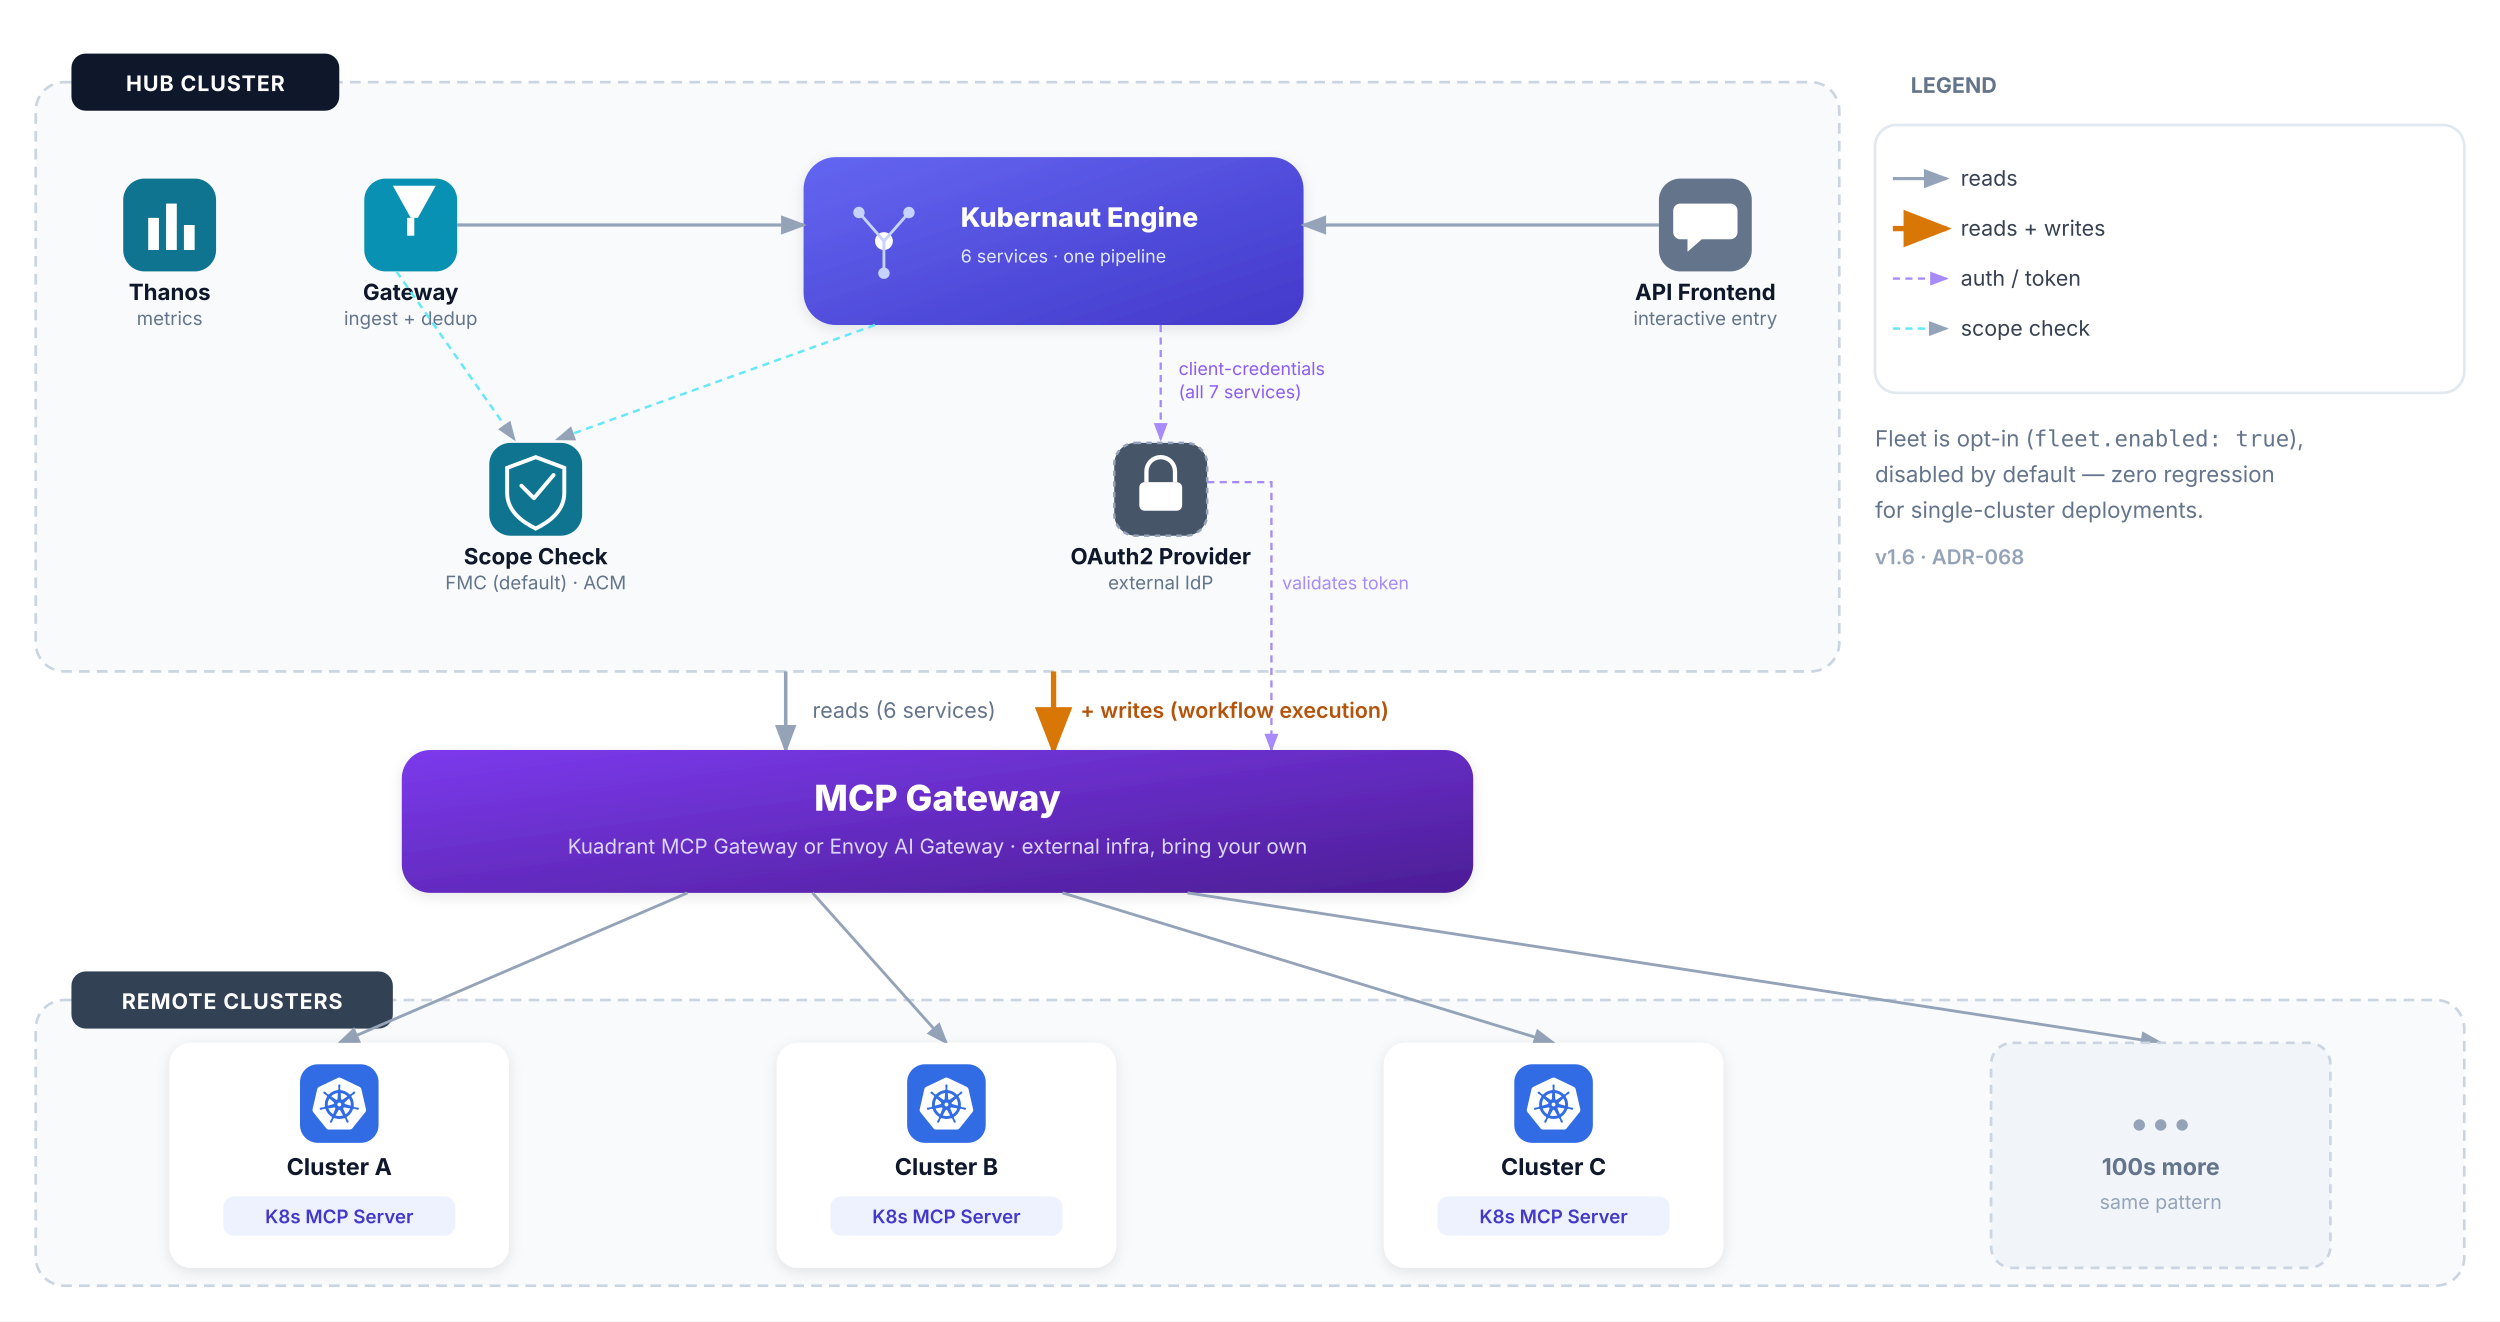
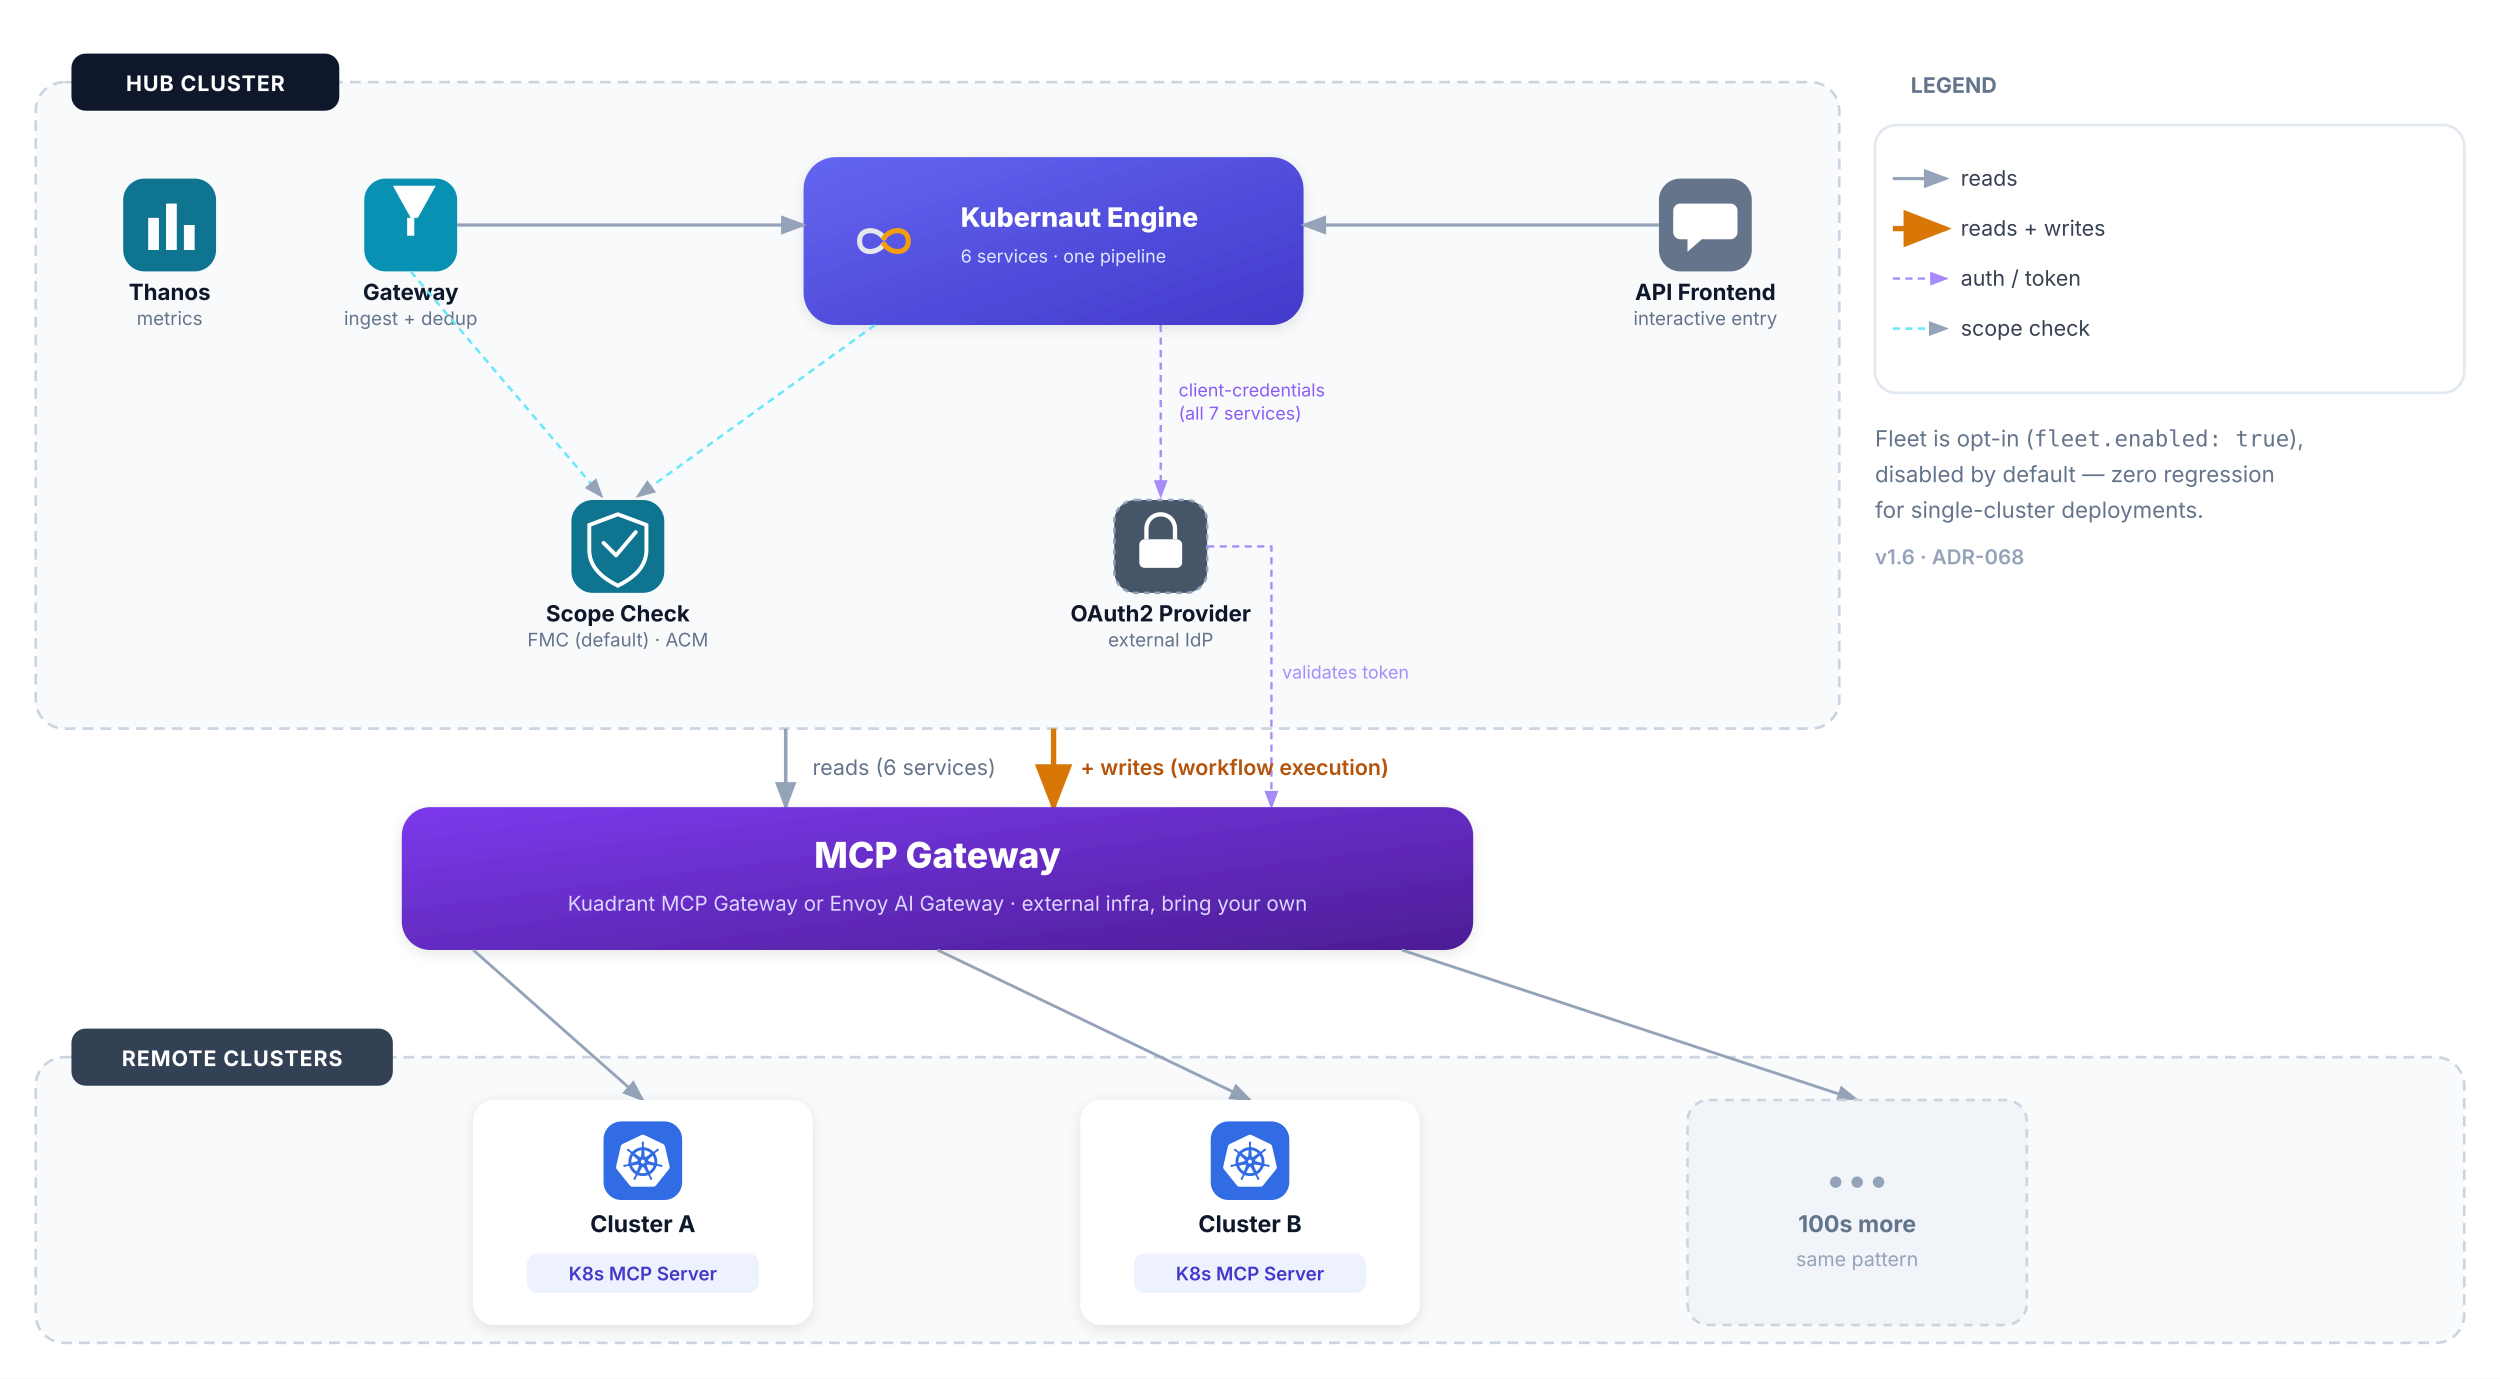
- <svg xmlns="http://www.w3.org/2000/svg" viewBox="0 0 1400 740" font-family="Inter, -apple-system, BlinkMacSystemFont, 'Segoe UI', sans-serif">
+ <svg xmlns="http://www.w3.org/2000/svg" viewBox="0 0 1400 772" font-family="Inter, -apple-system, BlinkMacSystemFont, 'Segoe UI', sans-serif">
  <defs>
    <filter id="sh" x="-4%" y="-6%" width="108%" height="118%">
      <feDropShadow dx="0" dy="2" stdDeviation="4" flood-color="#000" flood-opacity="0.10" />
    </filter>
    <marker id="ar" markerWidth="8" markerHeight="6" refX="7" refY="3" orient="auto">
      <polygon points="0,0 8,3 0,6" fill="#94A3B8" />
    </marker>
    <marker id="arw" markerWidth="9" markerHeight="7" refX="8" refY="3.5" orient="auto">
      <polygon points="0,0 9,3.5 0,7" fill="#D97706" />
    </marker>
    <marker id="ard" markerWidth="8" markerHeight="6" refX="7" refY="3" orient="auto">
      <polygon points="0,0 8,3 0,6" fill="#A78BFA" />
    </marker>
    <linearGradient id="gwGrad" x1="0" y1="0" x2="1" y2="1">
      <stop offset="0" stop-color="#7C3AED" />
      <stop offset="1" stop-color="#4C1D95" />
    </linearGradient>
    <linearGradient id="engineGrad" x1="0" y1="0" x2="1" y2="1">
      <stop offset="0" stop-color="#6366F1" />
      <stop offset="1" stop-color="#4338CA" />
    </linearGradient>
    <symbol id="k8sLogo" viewBox="0 0 24 24">
      <path fill="white" d="M10.204 14.35l.007.01-.999 2.413a5.171 5.171 0 0 1-2.075-2.597l2.578-.437.004.005a.44.44 0 0 1 .484.606zm-.833-2.129a.44.44 0 0 0 .173-.756l.002-.011L7.585 9.7a5.143 5.143 0 0 0-.73 3.255l2.514-.725.002-.009zm1.145-1.98a.44.44 0 0 0 .699-.337l.01-.005.15-2.62a5.144 5.144 0 0 0-3.01 1.442l2.147 1.523.004-.002zm.76 2.75l.723.349.722-.347.18-.78-.5-.623h-.804l-.5.623.179.779zm1.5-3.095a.44.44 0 0 0 .7.336l.008.003 2.134-1.513a5.188 5.188 0 0 0-2.992-1.442l.148 2.615.002.001zm10.876 5.97l-5.773 7.181a1.6 1.6 0 0 1-1.248.594l-9.261.003a1.6 1.6 0 0 1-1.247-.596l-5.776-7.18a1.583 1.583 0 0 1-.307-1.34L2.1 5.573c.108-.47.425-.864.863-1.073L11.305.513a1.606 1.606 0 0 1 1.385 0l8.345 3.985c.438.209.755.604.863 1.073l2.062 8.955c.108.47-.005.963-.308 1.34zm-3.289-2.057c-.042-.01-.103-.026-.145-.034-.174-.033-.315-.025-.479-.038-.35-.037-.638-.067-.895-.148-.105-.04-.18-.165-.216-.216l-.201-.059a6.45 6.45 0 0 0-.105-2.332 6.465 6.465 0 0 0-.936-2.163c.052-.047.15-.133.177-.159.008-.09.001-.183.094-.282.197-.185.444-.338.743-.522.142-.084.273-.137.415-.242.032-.024.076-.062.11-.089.24-.191.295-.52.123-.736-.172-.216-.506-.236-.745-.045-.034.027-.08.062-.111.088-.134.116-.217.23-.33.35-.246.25-.45.458-.673.609-.097.056-.239.037-.303.033l-.19.135a6.545 6.545 0 0 0-4.146-2.003l-.012-.223c-.065-.062-.143-.115-.163-.25-.022-.268.015-.557.057-.905.023-.163.061-.298.068-.475.001-.04-.001-.099-.001-.142 0-.306-.224-.555-.5-.555-.275 0-.499.249-.499.555l.001.014c0 .041-.002.092 0 .128.006.177.044.312.067.475.042.348.078.637.056.906a.545.545 0 0 1-.162.258l-.012.211a6.424 6.424 0 0 0-4.166 2.003 8.373 8.373 0 0 1-.18-.128c-.09.012-.18.04-.297-.029-.223-.15-.427-.358-.673-.608-.113-.12-.195-.234-.329-.349-.03-.026-.077-.062-.111-.088a.594.594 0 0 0-.348-.132.481.481 0 0 0-.398.176c-.172.216-.117.546.123.737l.007.005.104.083c.142.105.272.159.414.242.299.185.546.338.743.522.076.082.09.226.1.288l.16.143a6.462 6.462 0 0 0-1.02 4.506l-.208.06c-.055.072-.133.184-.215.217-.257.081-.546.11-.895.147-.164.014-.305.006-.48.039-.037.007-.09.02-.133.03l-.004.002-.007.002c-.295.071-.484.342-.423.608.061.267.349.429.645.365l.007-.001.01-.003.129-.029c.17-.046.294-.113.448-.172.33-.118.604-.217.87-.256.112-.009.23.069.288.101l.217-.037a6.5 6.5 0 0 0 2.88 3.596l-.09.218c.033.084.069.199.044.282-.097.252-.263.517-.452.813-.091.136-.185.242-.268.399-.02.037-.045.095-.064.134-.128.275-.034.591.213.71.248.12.556-.007.69-.282v-.002c.02-.039.046-.09.062-.127.07-.162.094-.301.144-.458.132-.332.205-.68.387-.897.05-.06.13-.082.215-.105l.113-.205a6.453 6.453 0 0 0 4.609.012l.106.192c.086.028.18.042.256.155.136.232.229.507.342.84.05.156.074.295.145.457.016.037.043.09.062.129.133.276.442.402.69.282.247-.118.341-.435.213-.71-.02-.039-.045-.096-.065-.134-.083-.156-.177-.261-.268-.398-.19-.296-.346-.541-.443-.793-.04-.13.007-.21.038-.294-.018-.022-.059-.144-.083-.202a6.499 6.499 0 0 0 2.88-3.622c.064.01.176.03.213.038.075-.05.144-.114.28-.104.266.039.54.138.87.256.154.06.277.128.448.173.036.01.088.019.13.028l.009.003.007.001c.297.064.584-.098.645-.365.06-.266-.128-.537-.423-.608zM16.4 9.701l-1.95 1.746v.005a.44.44 0 0 0 .173.757l.003.01 2.526.728a5.199 5.199 0 0 0-.108-1.674A5.208 5.208 0 0 0 16.4 9.7zm-4.013 5.325a.437.437 0 0 0-.404-.232.44.44 0 0 0-.372.233h-.002l-1.268 2.292a5.164 5.164 0 0 0 3.326.003l-1.27-2.296h-.01zm1.888-1.293a.44.44 0 0 0-.27.036.44.44 0 0 0-.214.572l-.003.004 1.01 2.438a5.15 5.15 0 0 0 2.081-2.615l-2.6-.44-.004.005z" />
    </symbol>
+     <symbol id="kubernautLogo" viewBox="0 0 200 200">
+       <path d="M100,92 C82,66 38,66 38,100 C38,134 82,134 100,108" fill="none" stroke="#E5E7EB" stroke-width="13" stroke-linecap="round" />
+       <path d="M100,92 C118,66 162,66 162,100 C162,134 118,134 100,108" fill="none" stroke="#F59E0B" stroke-width="13" stroke-linecap="round" />
+     </symbol>
  </defs>
-   <rect x="0" y="0" width="1400" height="740" fill="white" />
-   <rect x="20" y="46" width="1010" height="330" rx="16" fill="#F8FAFC" stroke="#CBD5E1" stroke-width="1.5" stroke-dasharray="6,4" />
+   <rect x="0" y="0" width="1400" height="772" fill="white" />
+   <rect x="20" y="46" width="1010" height="362" rx="16" fill="#F8FAFC" stroke="#CBD5E1" stroke-width="1.5" stroke-dasharray="6,4" />
  <rect x="40" y="30" width="150" height="32" rx="8" fill="#0F172A" />
  <text x="115" y="51" text-anchor="middle" font-size="12px" font-weight="700" fill="white" letter-spacing="0.5">HUB CLUSTER</text>
  <rect x="69" y="100" width="52" height="52" rx="12" fill="#0E7490" />
  <rect x="83" y="122" width="6" height="18" fill="white" />
  <rect x="93" y="114" width="6" height="26" fill="white" />
  <rect x="103" y="126" width="6" height="14" fill="white" />
  <text x="95" y="168" text-anchor="middle" font-size="12.5px" font-weight="700" fill="#0F172A">Thanos</text>
  <text x="95" y="182" text-anchor="middle" font-size="10.5px" fill="#64748B">metrics</text>
  <rect x="204" y="100" width="52" height="52" rx="12" fill="#0891B2" />
  <path d="M220,104 L244,104 L234,122 L230,122 Z" fill="white" />
  <rect x="228" y="122" width="4" height="10" fill="white" />
  <text x="230" y="168" text-anchor="middle" font-size="12.5px" font-weight="700" fill="#0F172A">Gateway</text>
  <text x="230" y="182" text-anchor="middle" font-size="10.5px" fill="#64748B">ingest + dedup</text>
  <g filter="url(#sh)">
    <rect x="450" y="88" width="280" height="94" rx="18" fill="url(#engineGrad)" />
  </g>
-   <circle cx="495" cy="135" r="5" fill="white" />
-   <circle cx="481" cy="119" r="3.2" fill="#C7D2FE" />
-   <circle cx="509" cy="119" r="3.2" fill="#C7D2FE" />
-   <circle cx="495" cy="153" r="3.2" fill="#C7D2FE" />
-   <line x1="495" y1="135" x2="481" y2="119" stroke="#C7D2FE" stroke-width="1.6" />
-   <line x1="495" y1="135" x2="509" y2="119" stroke="#C7D2FE" stroke-width="1.6" />
-   <line x1="495" y1="135" x2="495" y2="153" stroke="#C7D2FE" stroke-width="1.6" />
+   <use href="#kubernautLogo" x="473" y="113" width="44" height="44" />
  <text x="538" y="127" font-size="15px" font-weight="800" fill="white">Kubernaut Engine</text>
  <text x="538" y="147" font-size="10px" fill="#E0E7FF">6 services · one pipeline</text>
  <rect x="929" y="100" width="52" height="52" rx="12" fill="#64748B" />
  <path d="M941,114 h28 a4,4 0 0 1 4,4 v12 a4,4 0 0 1 -4,4 h-16 l-8,7 v-7 h-4 a4,4 0 0 1 -4,-4 v-12 a4,4 0 0 1 4,-4 z" fill="white" />
  <text x="955" y="168" text-anchor="middle" font-size="12.5px" font-weight="700" fill="#0F172A">API Frontend</text>
  <text x="955" y="182" text-anchor="middle" font-size="10.5px" fill="#64748B">interactive entry</text>
  <line x1="256" y1="126" x2="450" y2="126" stroke="#94A3B8" stroke-width="1.8" marker-end="url(#ar)" />
  <line x1="929" y1="126" x2="730" y2="126" stroke="#94A3B8" stroke-width="1.8" marker-end="url(#ar)" />
-   <rect x="274" y="248" width="52" height="52" rx="12" fill="#0E7490" />
-   <path d="M300,256 L316,262 v14 c0,10 -8,16 -16,20 c-8,-4 -16,-10 -16,-20 v-14 z" fill="none" stroke="white" stroke-width="2.2" />
-   <polyline points="292,272 299,279 310,266" fill="none" stroke="white" stroke-width="2.2" stroke-linecap="round" stroke-linejoin="round" />
-   <text x="300" y="316" text-anchor="middle" font-size="12.5px" font-weight="700" fill="#0F172A">Scope Check</text>
-   <text x="300" y="330" text-anchor="middle" font-size="10.5px" fill="#64748B">FMC (default) · ACM</text>
-   <rect x="624" y="248" width="52" height="52" rx="12" fill="#475569" stroke="#94A3B8" stroke-width="1.4" stroke-dasharray="3,3" />
-   <path d="M642,270 v-6 a8,8 0 0 1 16,0 v6" fill="none" stroke="white" stroke-width="2.4" />
-   <rect x="638" y="270" width="24" height="16" rx="3" fill="white" />
-   <text x="650" y="316" text-anchor="middle" font-size="12.5px" font-weight="700" fill="#0F172A">OAuth2 Provider</text>
-   <text x="650" y="330" text-anchor="middle" font-size="10.5px" fill="#64748B">external IdP</text>
-   <line x1="222" y1="152" x2="288" y2="246" stroke="#67E8F9" stroke-width="1.4" stroke-dasharray="4,3" marker-end="url(#ar)" />
-   <line x1="490" y1="182" x2="312" y2="246" stroke="#67E8F9" stroke-width="1.4" stroke-dasharray="4,3" marker-end="url(#ar)" />
-   <line x1="650" y1="182" x2="650" y2="246" stroke="#A78BFA" stroke-width="1.3" stroke-dasharray="4,3" marker-end="url(#ard)" />
-   <text x="660" y="210" font-size="10px" fill="#8B5CF6">client-credentials</text>
-   <text x="660" y="223" font-size="10px" fill="#8B5CF6">(all 7 services)</text>
-   <path d="M676,270 L712,270 L712,420" fill="none" stroke="#A78BFA" stroke-width="1.3" stroke-dasharray="4,3" marker-end="url(#ard)" />
-   <text x="718" y="330" font-size="10px" fill="#A78BFA">validates token</text>
-   <line x1="440" y1="376" x2="440" y2="420" stroke="#94A3B8" stroke-width="2" marker-end="url(#ar)" />
-   <text x="455" y="402" font-size="12px" fill="#64748B">reads (6 services)</text>
-   <line x1="590" y1="376" x2="590" y2="420" stroke="#D97706" stroke-width="3" marker-end="url(#arw)" />
-   <text x="605" y="402" font-size="12px" font-weight="600" fill="#B45309">+ writes (workflow execution)</text>
+   <rect x="320" y="280" width="52" height="52" rx="12" fill="#0E7490" />
+   <path d="M346,288 L362,294 v14 c0,10 -8,16 -16,20 c-8,-4 -16,-10 -16,-20 v-14 z" fill="none" stroke="white" stroke-width="2.2" />
+   <polyline points="338,304 345,311 356,298" fill="none" stroke="white" stroke-width="2.2" stroke-linecap="round" stroke-linejoin="round" />
+   <text x="346" y="348" text-anchor="middle" font-size="12.5px" font-weight="700" fill="#0F172A">Scope Check</text>
+   <text x="346" y="362" text-anchor="middle" font-size="10.5px" fill="#64748B">FMC (default) · ACM</text>
+   <rect x="624" y="280" width="52" height="52" rx="12" fill="#475569" stroke="#94A3B8" stroke-width="1.4" stroke-dasharray="3,3" />
+   <path d="M642,302 v-6 a8,8 0 0 1 16,0 v6" fill="none" stroke="white" stroke-width="2.4" />
+   <rect x="638" y="302" width="24" height="16" rx="3" fill="white" />
+   <text x="650" y="348" text-anchor="middle" font-size="12.5px" font-weight="700" fill="#0F172A">OAuth2 Provider</text>
+   <text x="650" y="362" text-anchor="middle" font-size="10.5px" fill="#64748B">external IdP</text>
+   <line x1="230" y1="152" x2="337" y2="278" stroke="#67E8F9" stroke-width="1.4" stroke-dasharray="4,3" marker-end="url(#ar)" />
+   <line x1="490" y1="182" x2="357" y2="278" stroke="#67E8F9" stroke-width="1.4" stroke-dasharray="4,3" marker-end="url(#ar)" />
+   <line x1="650" y1="182" x2="650" y2="278" stroke="#A78BFA" stroke-width="1.3" stroke-dasharray="4,3" marker-end="url(#ard)" />
+   <text x="660" y="222" font-size="10px" fill="#8B5CF6">client-credentials</text>
+   <text x="660" y="235" font-size="10px" fill="#8B5CF6">(all 7 services)</text>
+   <path d="M676,306 L712,306 L712,452" fill="none" stroke="#A78BFA" stroke-width="1.3" stroke-dasharray="4,3" marker-end="url(#ard)" />
+   <text x="718" y="380" font-size="10px" fill="#A78BFA">validates token</text>
+   <line x1="440" y1="408" x2="440" y2="452" stroke="#94A3B8" stroke-width="2" marker-end="url(#ar)" />
+   <text x="455" y="434" font-size="12px" fill="#64748B">reads (6 services)</text>
+   <line x1="590" y1="408" x2="590" y2="452" stroke="#D97706" stroke-width="3" marker-end="url(#arw)" />
+   <text x="605" y="434" font-size="12px" font-weight="600" fill="#B45309">+ writes (workflow execution)</text>
  <g filter="url(#sh)">
-     <rect x="225" y="420" width="600" height="80" rx="16" fill="url(#gwGrad)" />
+     <rect x="225" y="452" width="600" height="80" rx="16" fill="url(#gwGrad)" />
  </g>
-   <text x="525" y="454" text-anchor="middle" font-size="20px" font-weight="800" fill="white">MCP Gateway</text>
-   <text x="525" y="478" text-anchor="middle" font-size="11.5px" fill="#DDD6FE">Kuadrant MCP Gateway or Envoy AI Gateway · external infra, bring your own</text>
-   <rect x="20" y="560" width="1360" height="160" rx="16" fill="#F8FAFC" stroke="#CBD5E1" stroke-width="1.5" stroke-dasharray="6,4" />
-   <rect x="40" y="544" width="180" height="32" rx="8" fill="#334155" />
-   <text x="130" y="565" text-anchor="middle" font-size="12px" font-weight="700" fill="white" letter-spacing="0.5">REMOTE CLUSTERS</text>
-   <line x1="385" y1="500" x2="190" y2="584" stroke="#94A3B8" stroke-width="1.6" marker-end="url(#ar)" />
-   <line x1="455" y1="500" x2="530" y2="584" stroke="#94A3B8" stroke-width="1.6" marker-end="url(#ar)" />
-   <line x1="595" y1="500" x2="870" y2="584" stroke="#94A3B8" stroke-width="1.6" marker-end="url(#ar)" />
-   <line x1="665" y1="500" x2="1210" y2="584" stroke="#94A3B8" stroke-width="1.6" marker-end="url(#ar)" />
+   <text x="525" y="486" text-anchor="middle" font-size="20px" font-weight="800" fill="white">MCP Gateway</text>
+   <text x="525" y="510" text-anchor="middle" font-size="11.5px" fill="#DDD6FE">Kuadrant MCP Gateway or Envoy AI Gateway · external infra, bring your own</text>
+   <rect x="20" y="592" width="1360" height="160" rx="16" fill="#F8FAFC" stroke="#CBD5E1" stroke-width="1.5" stroke-dasharray="6,4" />
+   <rect x="40" y="576" width="180" height="32" rx="8" fill="#334155" />
+   <text x="130" y="597" text-anchor="middle" font-size="12px" font-weight="700" fill="white" letter-spacing="0.5">REMOTE CLUSTERS</text>
+   <line x1="265" y1="532" x2="360" y2="616" stroke="#94A3B8" stroke-width="1.6" marker-end="url(#ar)" />
+   <line x1="525" y1="532" x2="700" y2="616" stroke="#94A3B8" stroke-width="1.6" marker-end="url(#ar)" />
+   <line x1="785" y1="532" x2="1040" y2="616" stroke="#94A3B8" stroke-width="1.6" marker-end="url(#ar)" />
  <g filter="url(#sh)">
-     <rect x="95" y="584" width="190" height="126" rx="12" fill="white" />
+     <rect x="265" y="616" width="190" height="126" rx="12" fill="white" />
  </g>
-   <rect x="168" y="596" width="44" height="44" rx="10" fill="#326CE5" />
-   <use href="#k8sLogo" x="175" y="603" width="30" height="30" />
-   <text x="190" y="658" text-anchor="middle" font-size="13px" font-weight="700" fill="#0F172A">Cluster A</text>
-   <rect x="125" y="670" width="130" height="22" rx="6" fill="#EEF2FF" />
-   <text x="190" y="685" text-anchor="middle" font-size="10.5px" font-weight="600" fill="#4338CA">K8s MCP Server</text>
+   <rect x="338" y="628" width="44" height="44" rx="10" fill="#326CE5" />
+   <use href="#k8sLogo" x="345" y="635" width="30" height="30" />
+   <text x="360" y="690" text-anchor="middle" font-size="13px" font-weight="700" fill="#0F172A">Cluster A</text>
+   <rect x="295" y="702" width="130" height="22" rx="6" fill="#EEF2FF" />
+   <text x="360" y="717" text-anchor="middle" font-size="10.5px" font-weight="600" fill="#4338CA">K8s MCP Server</text>
  <g filter="url(#sh)">
-     <rect x="435" y="584" width="190" height="126" rx="12" fill="white" />
+     <rect x="605" y="616" width="190" height="126" rx="12" fill="white" />
  </g>
-   <rect x="508" y="596" width="44" height="44" rx="10" fill="#326CE5" />
-   <use href="#k8sLogo" x="515" y="603" width="30" height="30" />
-   <text x="530" y="658" text-anchor="middle" font-size="13px" font-weight="700" fill="#0F172A">Cluster B</text>
-   <rect x="465" y="670" width="130" height="22" rx="6" fill="#EEF2FF" />
-   <text x="530" y="685" text-anchor="middle" font-size="10.5px" font-weight="600" fill="#4338CA">K8s MCP Server</text>
-   <g filter="url(#sh)">
-     <rect x="775" y="584" width="190" height="126" rx="12" fill="white" />
-   </g>
-   <rect x="848" y="596" width="44" height="44" rx="10" fill="#326CE5" />
-   <use href="#k8sLogo" x="855" y="603" width="30" height="30" />
-   <text x="870" y="658" text-anchor="middle" font-size="13px" font-weight="700" fill="#0F172A">Cluster C</text>
-   <rect x="805" y="670" width="130" height="22" rx="6" fill="#EEF2FF" />
-   <text x="870" y="685" text-anchor="middle" font-size="10.5px" font-weight="600" fill="#4338CA">K8s MCP Server</text>
-   <rect x="1115" y="584" width="190" height="126" rx="12" fill="#F1F5F9" stroke="#CBD5E1" stroke-width="1.5" stroke-dasharray="5,4" />
-   <circle cx="1198" cy="630" r="3.2" fill="#94A3B8" />
-   <circle cx="1210" cy="630" r="3.2" fill="#94A3B8" />
-   <circle cx="1222" cy="630" r="3.2" fill="#94A3B8" />
-   <text x="1210" y="658" text-anchor="middle" font-size="13px" font-weight="700" fill="#64748B">100s more</text>
-   <text x="1210" y="677" text-anchor="middle" font-size="11px" fill="#94A3B8">same pattern</text>
+   <rect x="678" y="628" width="44" height="44" rx="10" fill="#326CE5" />
+   <use href="#k8sLogo" x="685" y="635" width="30" height="30" />
+   <text x="700" y="690" text-anchor="middle" font-size="13px" font-weight="700" fill="#0F172A">Cluster B</text>
+   <rect x="635" y="702" width="130" height="22" rx="6" fill="#EEF2FF" />
+   <text x="700" y="717" text-anchor="middle" font-size="10.5px" font-weight="600" fill="#4338CA">K8s MCP Server</text>
+   <rect x="945" y="616" width="190" height="126" rx="12" fill="#F1F5F9" stroke="#CBD5E1" stroke-width="1.5" stroke-dasharray="5,4" />
+   <circle cx="1028" cy="662" r="3.2" fill="#94A3B8" />
+   <circle cx="1040" cy="662" r="3.2" fill="#94A3B8" />
+   <circle cx="1052" cy="662" r="3.2" fill="#94A3B8" />
+   <text x="1040" y="690" text-anchor="middle" font-size="13px" font-weight="700" fill="#64748B">100s more</text>
+   <text x="1040" y="709" text-anchor="middle" font-size="11px" fill="#94A3B8">same pattern</text>
  <g>
    <line x1="1060" y1="100" x2="1090" y2="100" stroke="#94A3B8" stroke-width="1.8" marker-end="url(#ar)" />
    <text x="1098" y="104" font-size="12px" fill="#374151">reads</text>
    <line x1="1060" y1="128" x2="1090" y2="128" stroke="#D97706" stroke-width="3" marker-end="url(#arw)" />
    <text x="1098" y="132" font-size="12px" fill="#374151">reads + writes</text>
    <line x1="1060" y1="156" x2="1090" y2="156" stroke="#A78BFA" stroke-width="1.3" stroke-dasharray="4,3" marker-end="url(#ard)" />
    <text x="1098" y="160" font-size="12px" fill="#374151">auth / token</text>
    <line x1="1060" y1="184" x2="1090" y2="184" stroke="#67E8F9" stroke-width="1.4" stroke-dasharray="4,3" marker-end="url(#ar)" />
    <text x="1098" y="188" font-size="12px" fill="#374151">scope check</text>
  </g>
  <rect x="1050" y="70" width="330" height="150" rx="12" fill="none" stroke="#E2E8F0" stroke-width="1.5" />
  <text x="1070" y="52" font-size="12px" font-weight="700" fill="#64748B">LEGEND</text>
  <text x="1050" y="250" font-size="12.5px" fill="#64748B">Fleet is opt-in (<tspan font-family="monospace">fleet.enabled: true</tspan>),</text>
  <text x="1050" y="270" font-size="12.5px" fill="#64748B">disabled by default — zero regression</text>
  <text x="1050" y="290" font-size="12.5px" fill="#64748B">for single-cluster deployments.</text>
  <text x="1050" y="316" font-size="11.5px" font-weight="600" fill="#94A3B8">v1.6 · ADR-068</text>
</svg>
